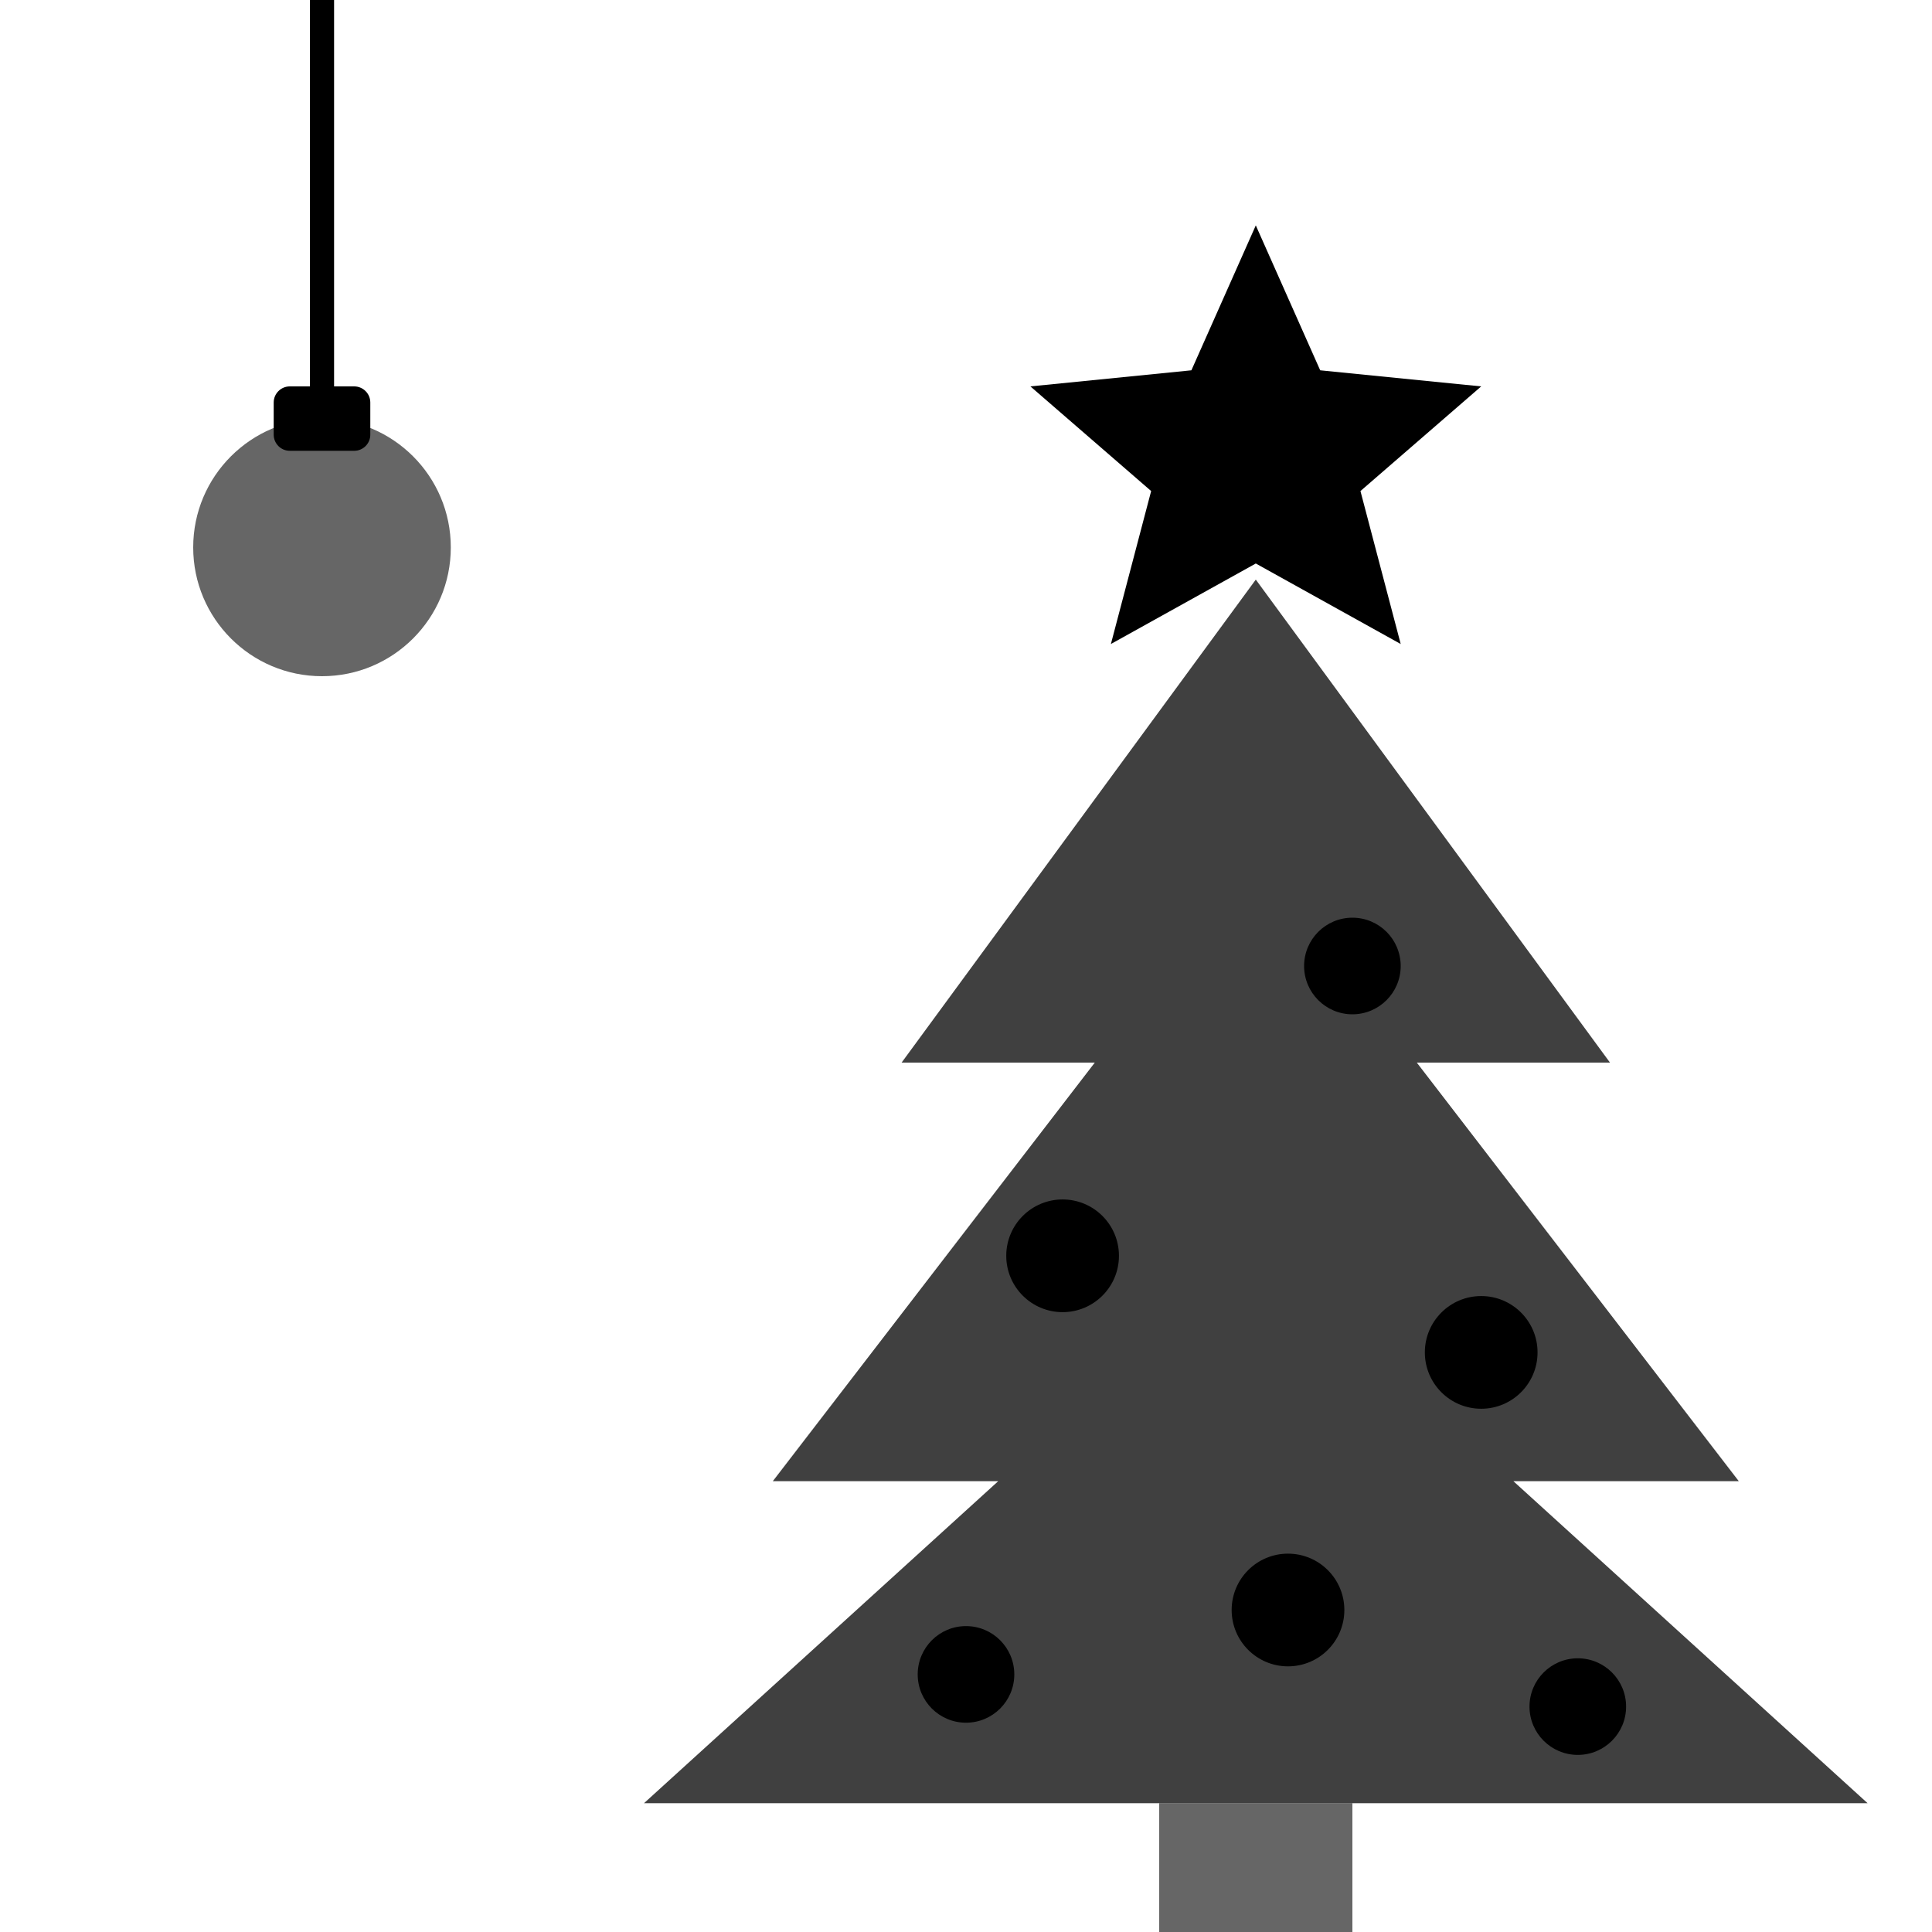
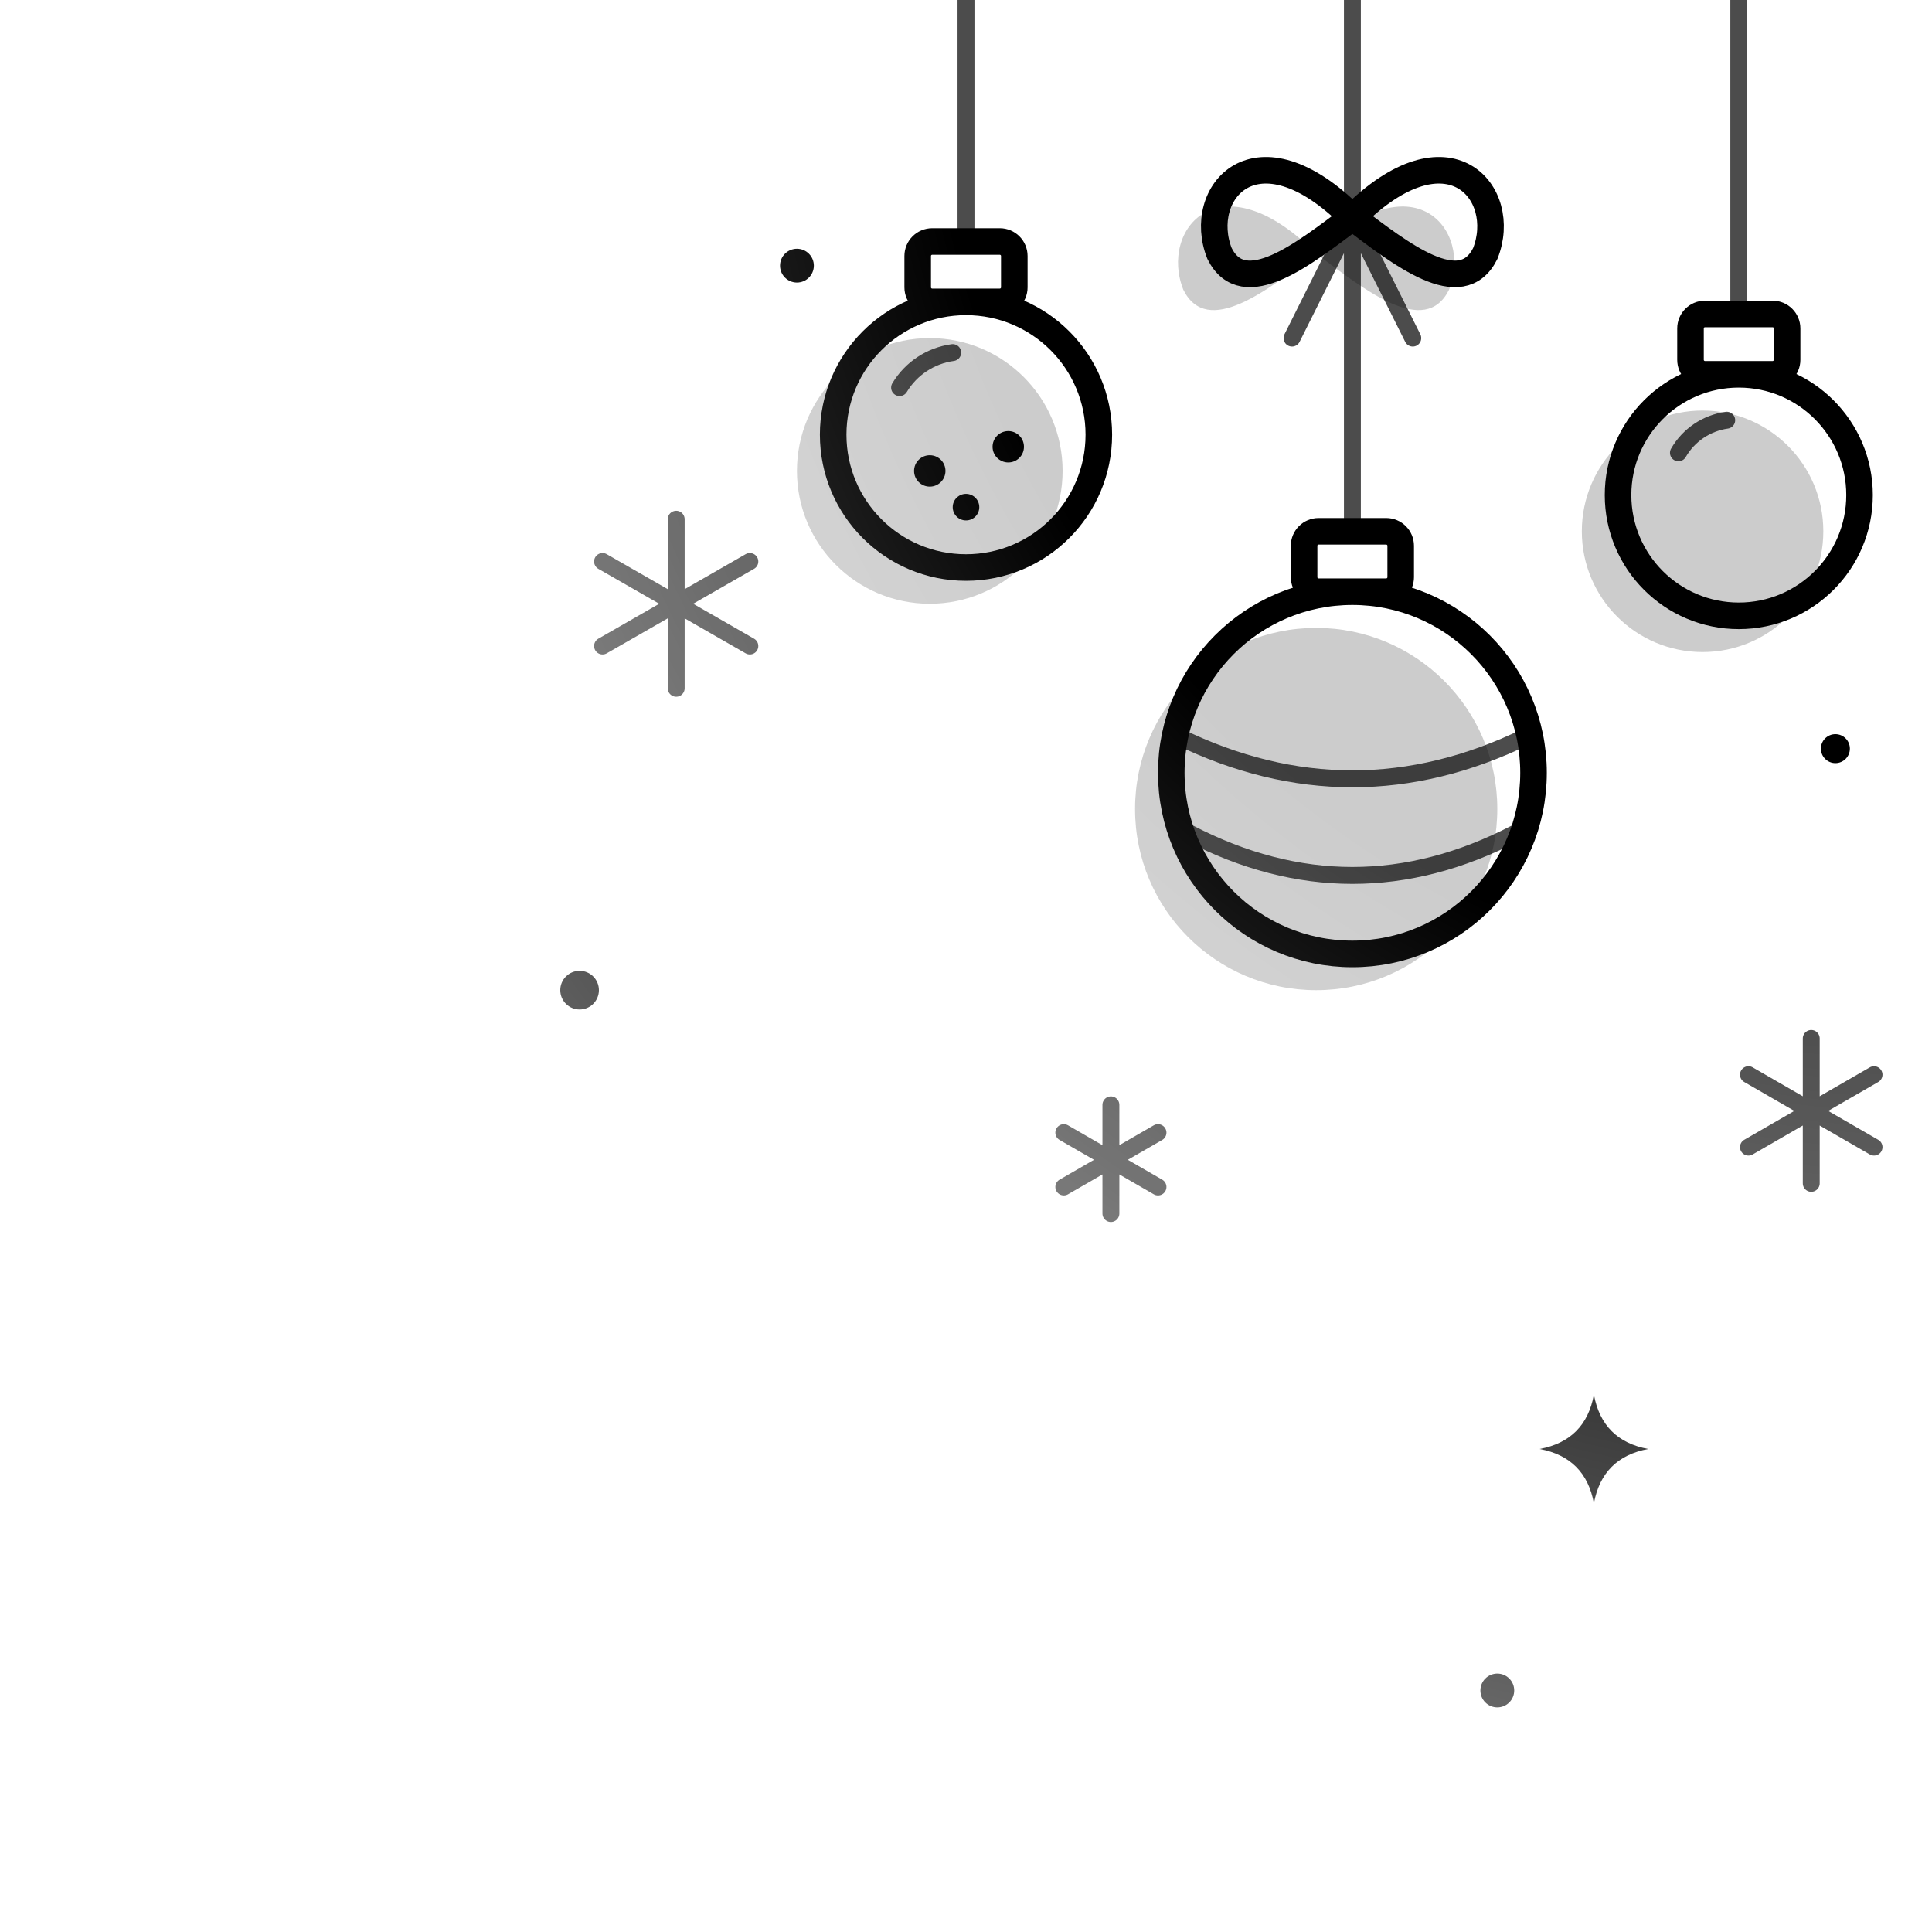
- <svg xmlns="http://www.w3.org/2000/svg" viewBox="0 0 120 120">
-   <path d="M78 14l4 9 10 1-7.5 6.5 2.5 9.5-9-5-9 5 2.5-9.5L64 24l10-1z" />
-   <path d="M78 36 56 66h12L48 92h14L40 112h76L94 92h14L88 66h12z" opacity=".75" />
-   <rect x="72" y="112" width="12" height="8" opacity=".6" />
-   <circle cx="66" cy="78" r="3.5" />
-   <circle cx="92" cy="84" r="3.5" />
-   <circle cx="80" cy="100" r="3.5" />
-   <circle cx="60" cy="104" r="3" />
-   <circle cx="98" cy="106" r="3" />
-   <circle cx="84" cy="60" r="3" />
-   <path d="M20 0v26" stroke="#000" stroke-width="1.5" />
-   <circle cx="20" cy="34" r="8" opacity=".6" />
-   <rect x="17" y="24" width="6" height="4" rx="1" />
+ <svg xmlns="http://www.w3.org/2000/svg" viewBox="0 0 160 160">
+   <defs>
+     <radialGradient id="f" cx="1" cy="0" r="1.3">
+       <stop offset=".4" stop-color="#fff" />
+       <stop offset="1" stop-color="#fff" stop-opacity=".2" />
+     </radialGradient>
+     <mask id="m">
+       <rect width="160" height="160" fill="url(#f)" />
+     </mask>
+   </defs>
+   <g mask="url(#m)">
+     <path d="M 69 36 a 11 11 0 1 0 22 0 a 11 11 0 1 0 -22 0 ZM 97 64 a 15 15 0 1 0 30 0 a 15 15 0 1 0 -30 0 ZM 134 41 a 10 10 0 1 0 20 0 a 10 10 0 1 0 -20 0 ZM 112 18 C 120 10 125 16 123 21 C 121 25 116 21 112 18 ZM 112 18 C 104 10 99 16 101 21 C 103 25 108 21 112 18 Z" fill-opacity=".2" transform="translate(-3 3)" />
+     <path d="M 77.2 20 H 82.8 a 1.2 1.2 0 0 1 1.2 1.2 V 23.8 a 1.2 1.2 0 0 1 -1.2 1.2 H 77.2 a 1.2 1.2 0 0 1 -1.2 -1.2 V 21.2 a 1.2 1.2 0 0 1 1.2 -1.2 ZM 69 36 a 11 11 0 1 0 22 0 a 11 11 0 1 0 -22 0 ZM 109.2 44 H 114.8 a 1.2 1.2 0 0 1 1.2 1.2 V 47.8 a 1.2 1.2 0 0 1 -1.2 1.2 H 109.2 a 1.2 1.2 0 0 1 -1.2 -1.2 V 45.2 a 1.2 1.2 0 0 1 1.2 -1.2 ZM 97 64 a 15 15 0 1 0 30 0 a 15 15 0 1 0 -30 0 ZM 141.2 26 H 146.8 a 1.2 1.2 0 0 1 1.2 1.2 V 29.8 a 1.2 1.2 0 0 1 -1.2 1.2 H 141.2 a 1.2 1.2 0 0 1 -1.2 -1.2 V 27.2 a 1.2 1.2 0 0 1 1.2 -1.2 ZM 134 41 a 10 10 0 1 0 20 0 a 10 10 0 1 0 -20 0 ZM 112 18 C 120 10 125 16 123 21 C 121 25 116 21 112 18 ZM 112 18 C 104 10 99 16 101 21 C 103 25 108 21 112 18 Z" fill="none" stroke="#000" stroke-width="2.2" stroke-linecap="round" stroke-linejoin="round" />
+     <path d="M 80 -2 V 20M 74.5 32.1 A 6.1 6.1 0 0 1 78.9 29.2M 112 -2 V 44M 97.6 61 Q 112 68 126.4 61M 98.5 69 Q 112 76 125.5 69M 144 -2 V 26M 139 37.5 A 5.5 5.5 0 0 1 143 34.8M 112 18 l -5 10 M 112 18 l 5 10M 56 43 L 56 57 M 62.1 46.5 L 49.9 53.5 M 62.1 53.5 L 49.9 46.5 M 150 86 L 150 98 M 155.2 89 L 144.8 95 M 155.2 95 L 144.8 89 M 92 91.5 L 92 100.5 M 95.9 93.8 L 88.1 98.3 M 95.9 98.3 L 88.1 93.8 " fill="none" stroke="#000" stroke-width="1.4" stroke-linecap="round" stroke-linejoin="round" opacity=".7" />
+     <path d="M 75.7 39 a 1.3 1.3 0 1 0 2.6 0 a 1.3 1.3 0 1 0 -2.6 0 ZM 82.2 37 a 1.3 1.3 0 1 0 2.6 0 a 1.3 1.3 0 1 0 -2.6 0 ZM 78.9 42 a 1.1 1.1 0 1 0 2.2 0 a 1.1 1.1 0 1 0 -2.2 0 ZM 132 115.5 Q 132.7 119.3 136.5 120 Q 132.7 120.7 132 124.5 Q 131.3 120.7 127.5 120 Q 131.3 119.3 132 115.5 ZM 46.4 82 a 1.6 1.6 0 1 0 3.2 0 a 1.6 1.6 0 1 0 -3.2 0 ZM 122.6 140 a 1.4 1.4 0 1 0 2.8 0 a 1.4 1.4 0 1 0 -2.8 0 ZM 64.6 22 a 1.4 1.4 0 1 0 2.8 0 a 1.4 1.4 0 1 0 -2.8 0 ZM 150.8 62 a 1.2 1.2 0 1 0 2.4 0 a 1.2 1.2 0 1 0 -2.4 0 Z" />
+   </g>
</svg>
